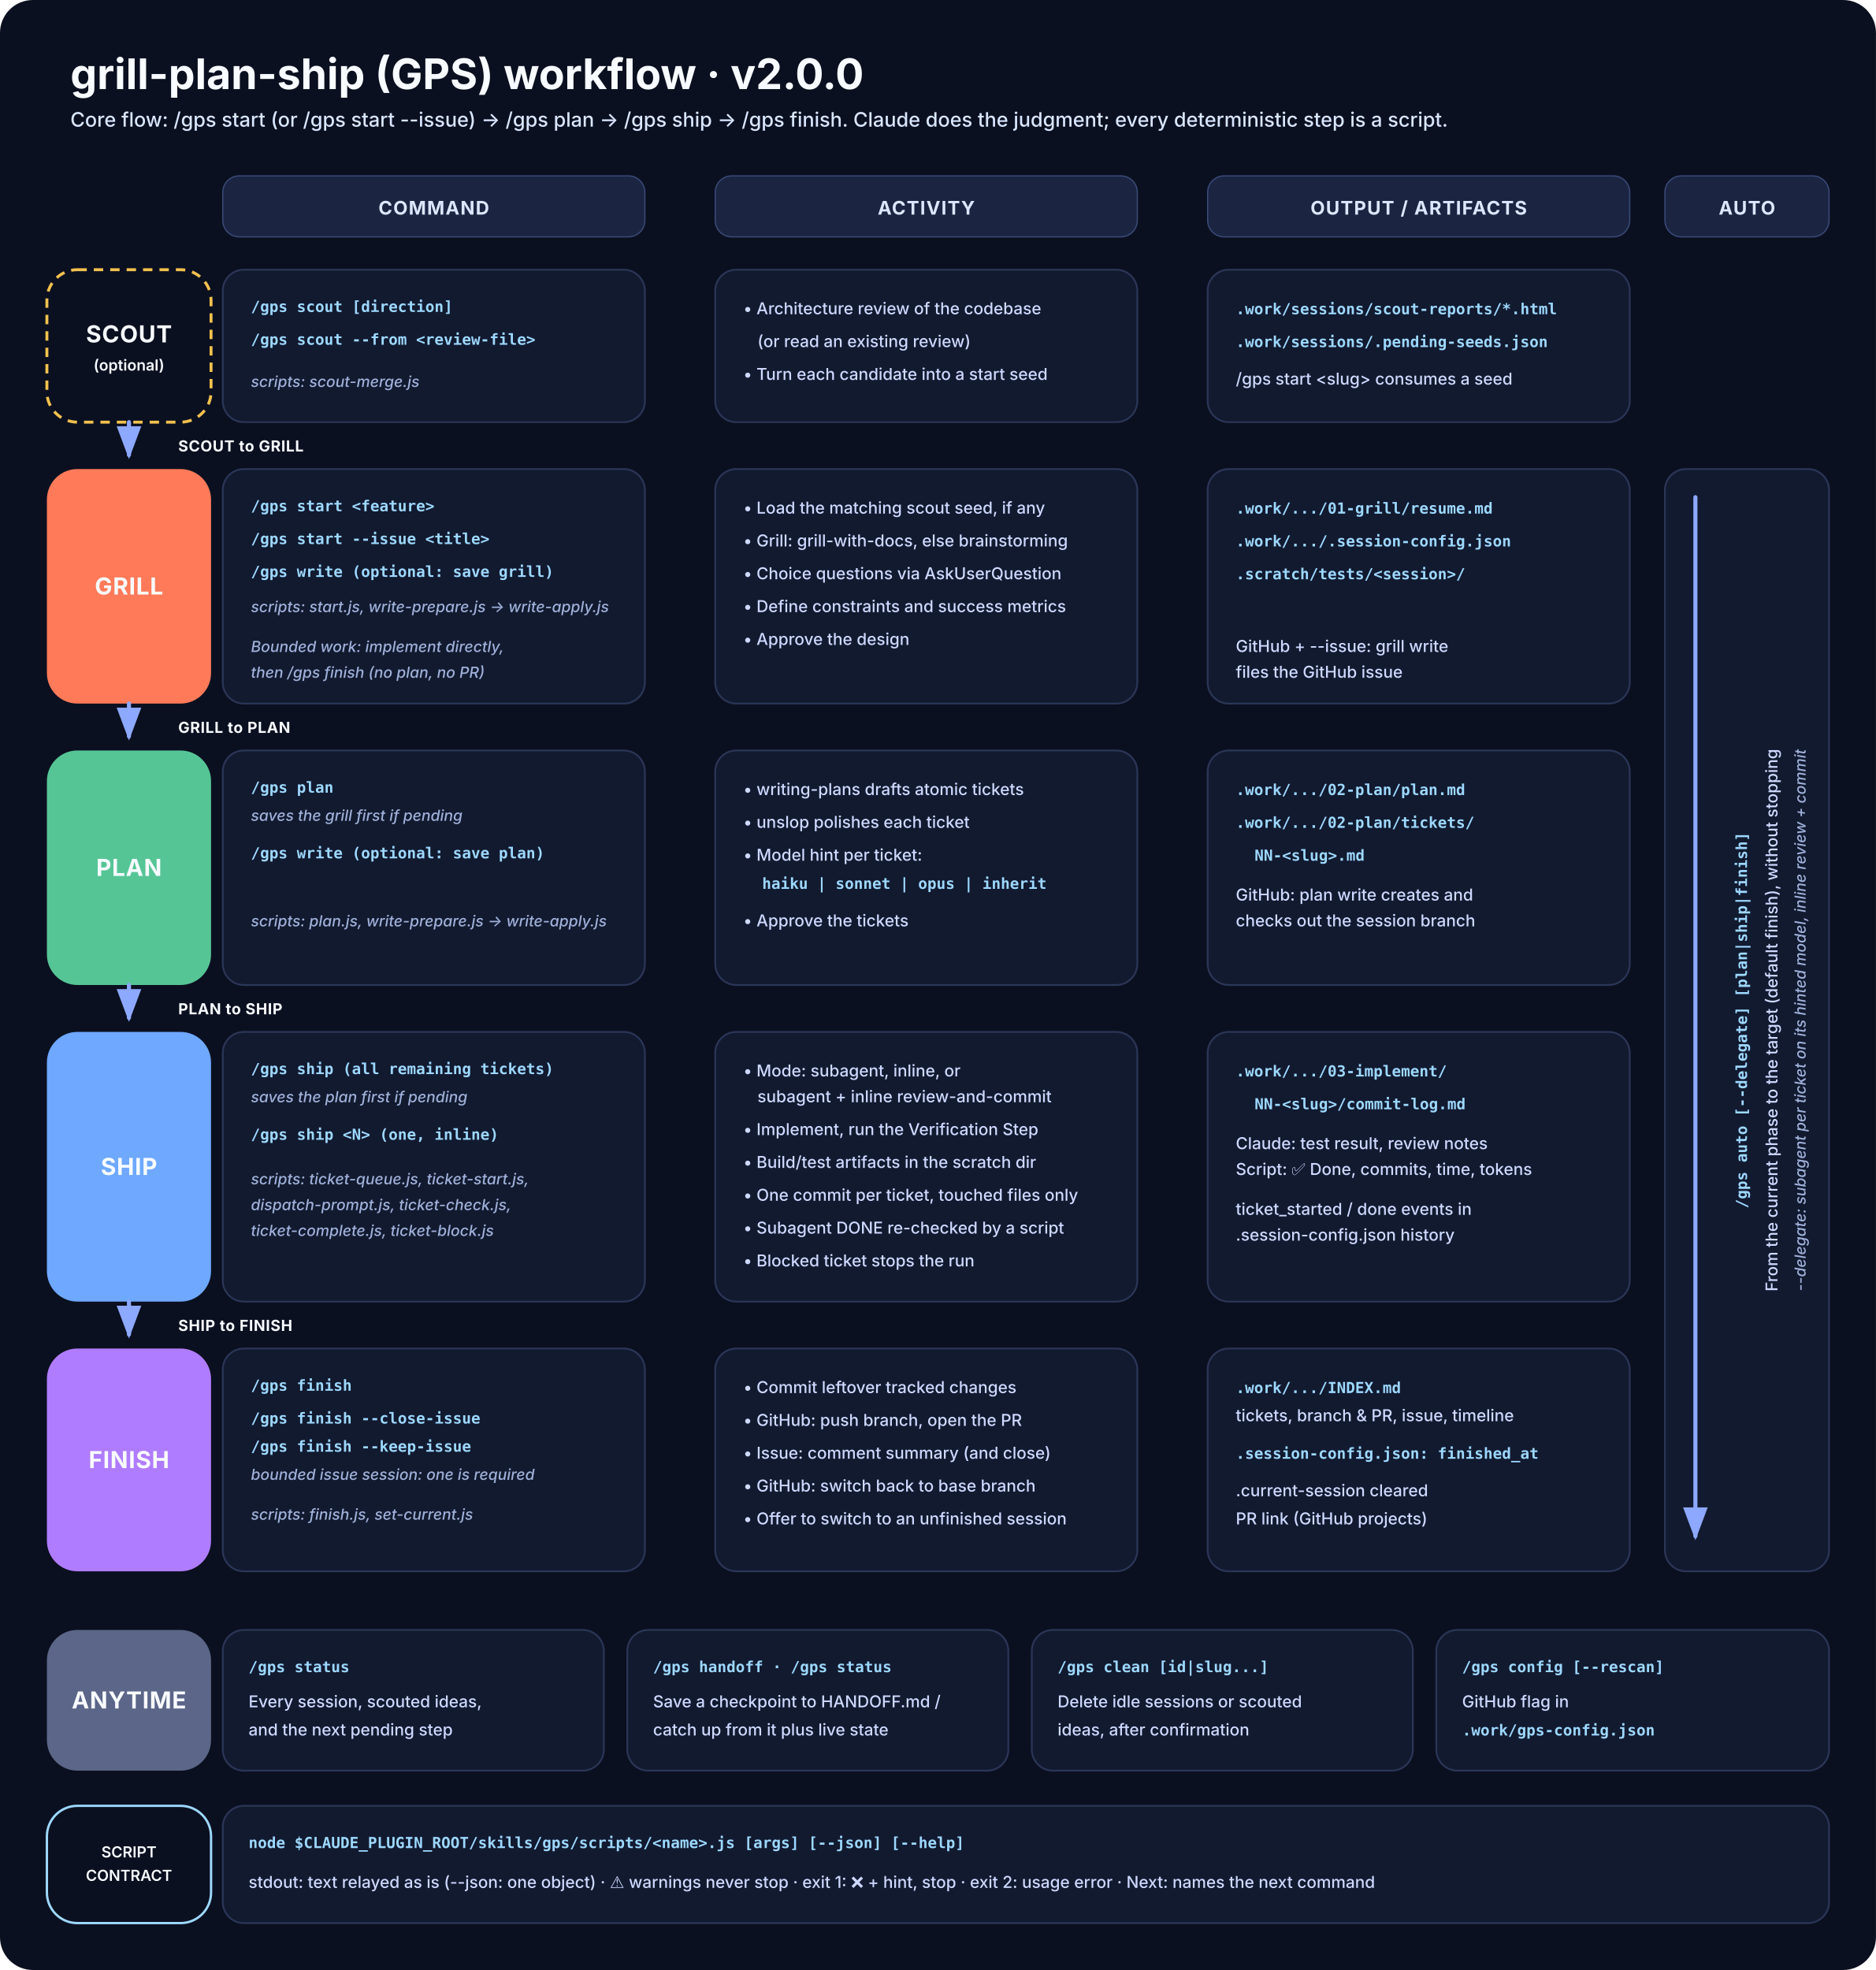
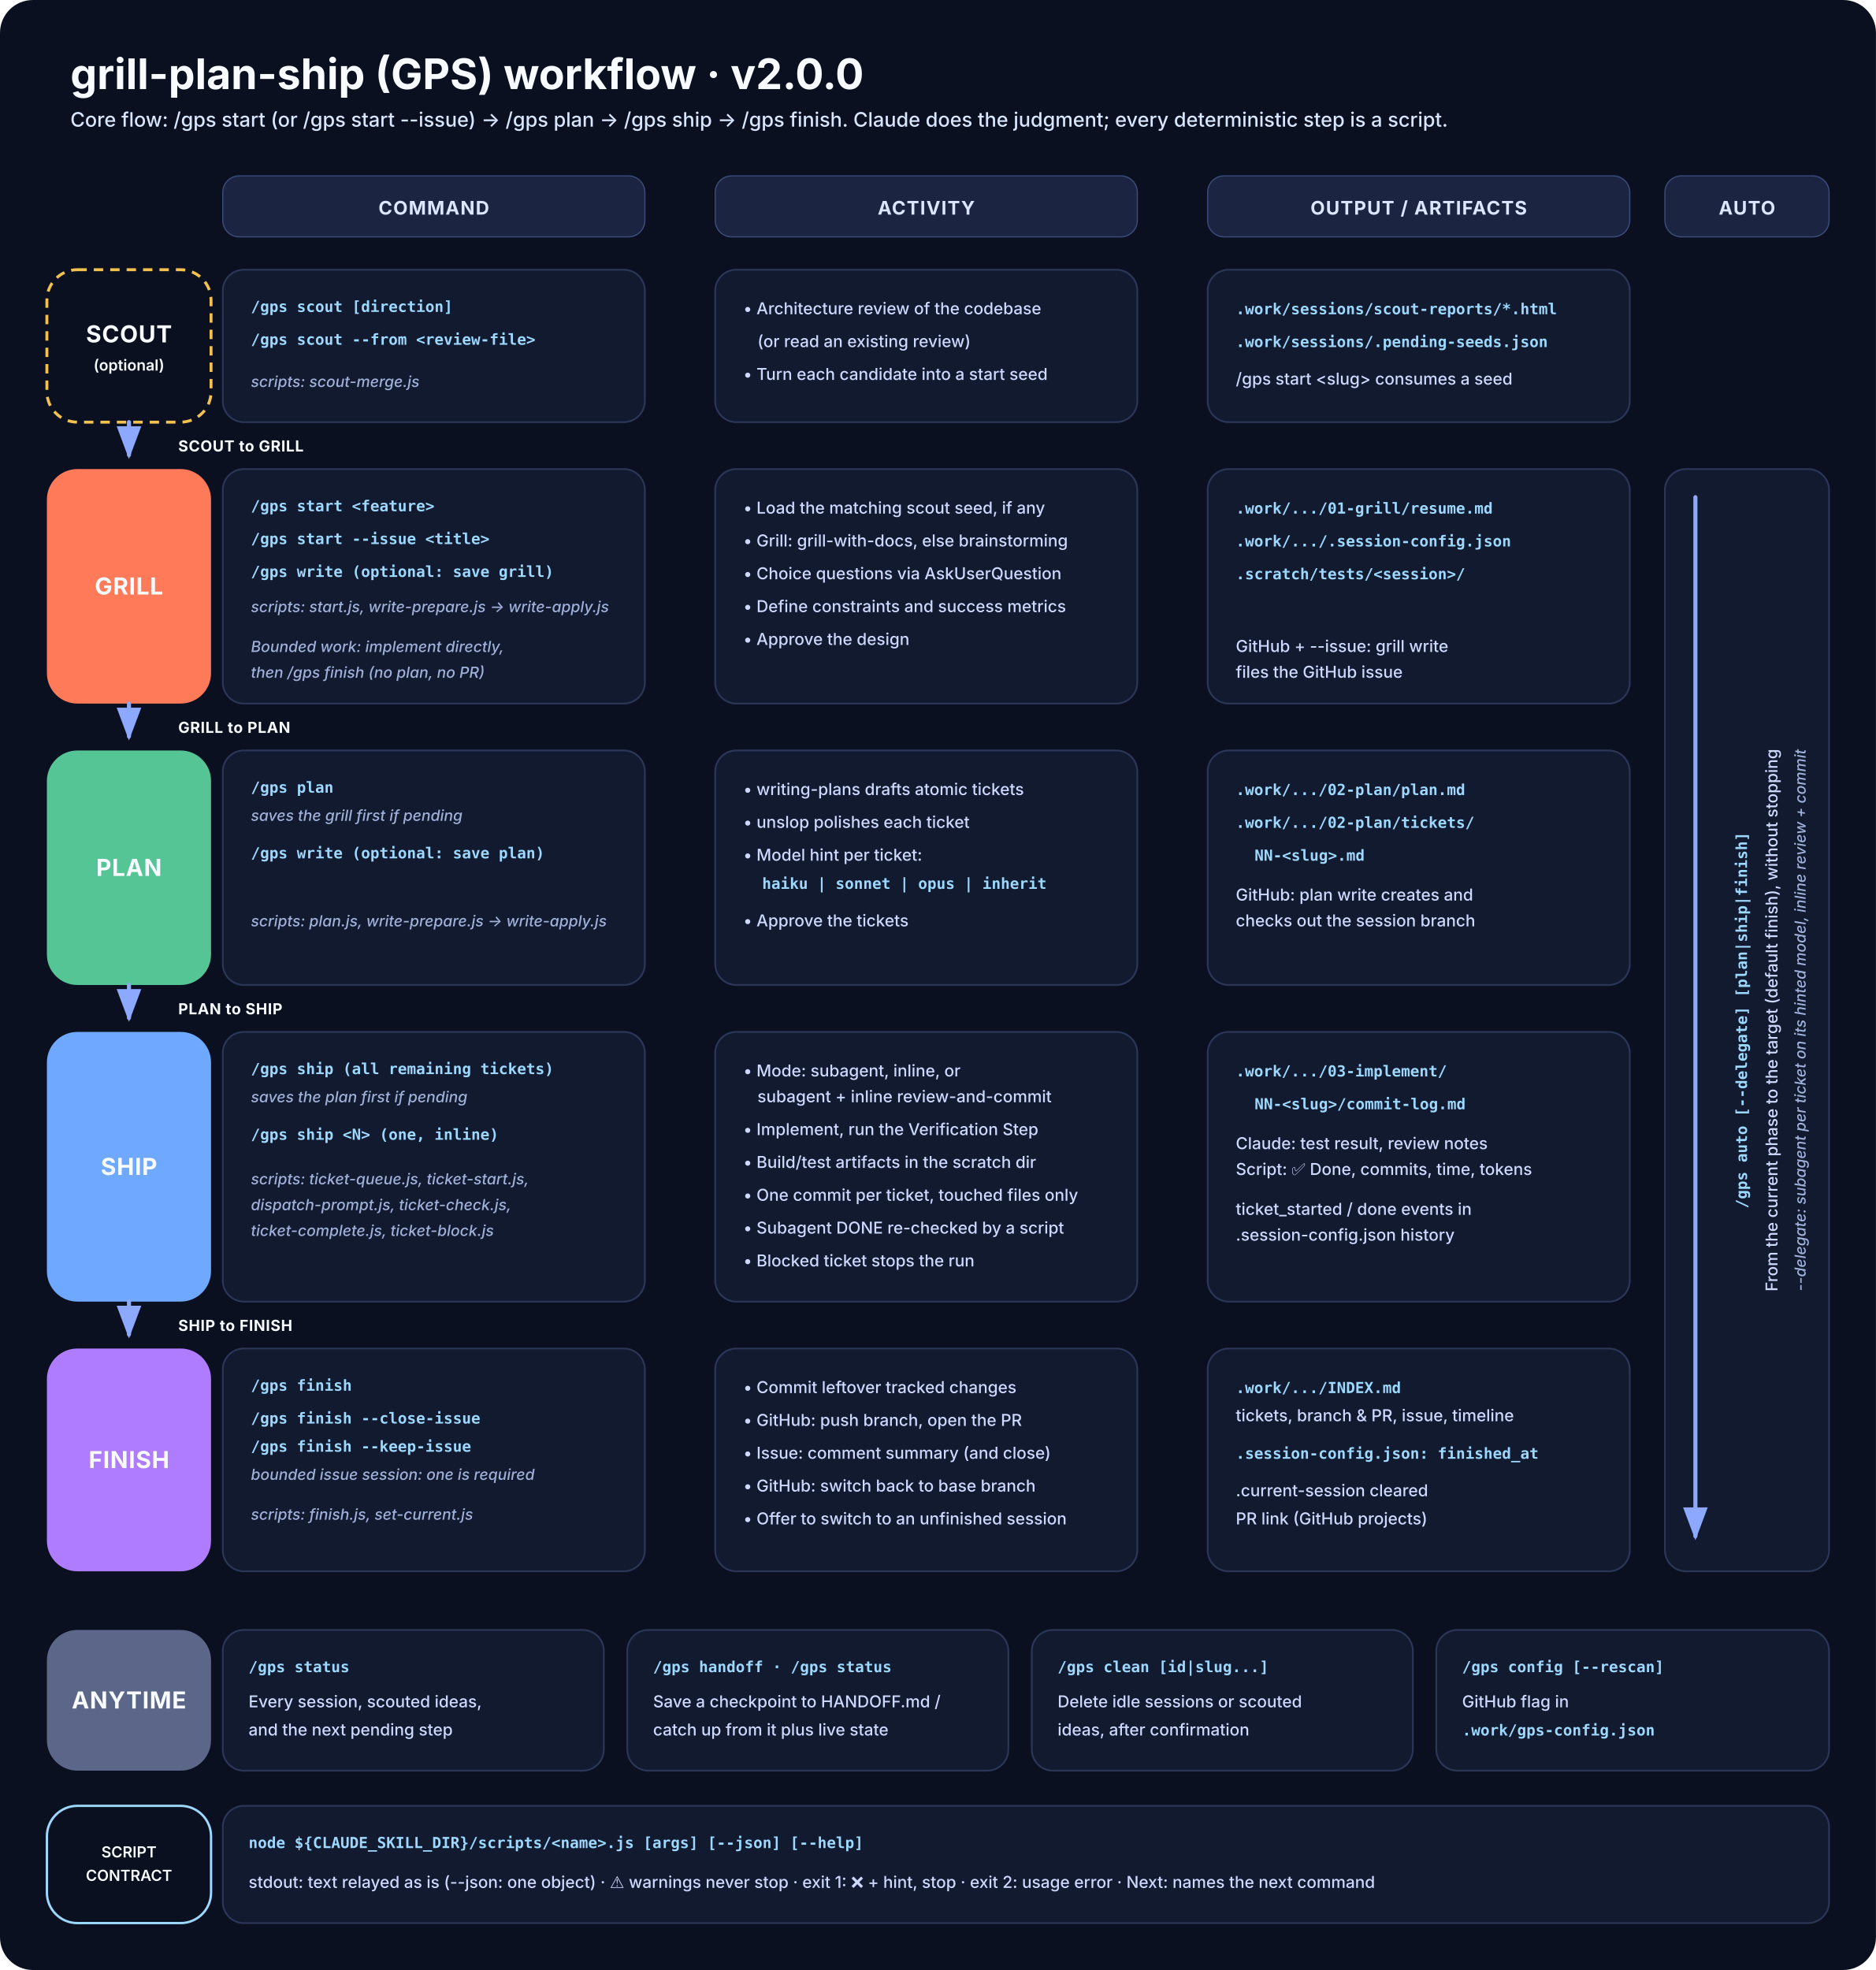
<svg xmlns="http://www.w3.org/2000/svg" viewBox="0 0 1600 1680" role="img" aria-labelledby="svg-title svg-desc" focusable="false">
  <defs>
    <style>
      .bg { fill: #0b1020; }
      .panel { fill: #121a2f; stroke: #2b3657; stroke-width: 1.5; }
      .header { fill: #1b2542; stroke: #3b4b7a; stroke-width: 1; }
      .phase { font: 700 20px "Inter", "Segoe UI", Arial, sans-serif; fill: #f8fbff; letter-spacing: 0.5px; }
      .phaseSmall { font: 600 13px "Inter", "Segoe UI", Arial, sans-serif; fill: #f8fbff; }
      .h1 { font: 700 36px "Inter", "Segoe UI", Arial, sans-serif; fill: #f8fbff; }
      .sub { font: 500 17px "Inter", "Segoe UI", Arial, sans-serif; fill: #d9e6ff; }
      .colTitle { font: 700 16px "Inter", "Segoe UI", Arial, sans-serif; fill: #dbe7ff; letter-spacing: 0.8px; }
      .text { font: 500 14px "Inter", "Segoe UI", Arial, sans-serif; fill: #ced9ff; }
      .note { font: italic 500 13px "Inter", "Segoe UI", Arial, sans-serif; fill: #9fb0d9; }
      .transition { font: 700 13px "Inter", "Segoe UI", Arial, sans-serif; fill: #f8fbff; letter-spacing: 0.4px; }
      .mono { font: 600 13px "JetBrains Mono", "Consolas", monospace; fill: #9dd8ff; }
      .arrow { stroke: #8da8ff; stroke-width: 3.5; fill: none; stroke-linecap: round; stroke-linejoin: round; }
      .dashed { stroke-dasharray: 8 6; }
    </style>
    <marker id="arrowhead" markerWidth="10" markerHeight="10" refX="7" refY="3" orient="auto">
      <path d="M0,0 L0,6 L8,3 z" fill="#8da8ff" />
    </marker>
  </defs>
  <rect class="bg" x="0" y="0" width="1600" height="1680" rx="28" />
  <text class="h1" x="60" y="76">grill-plan-ship (GPS) workflow · v2.0.0</text>
  <text class="sub" x="60" y="108">Core flow: /gps start (or /gps start --issue) → /gps plan → /gps ship → /gps finish. Claude does the judgment; every deterministic step is a script.</text>
  <rect class="header" x="190" y="150" width="360" height="52" rx="14" />
  <rect class="header" x="610" y="150" width="360" height="52" rx="14" />
  <rect class="header" x="1030" y="150" width="360" height="52" rx="14" />
  <rect class="header" x="1420" y="150" width="140" height="52" rx="14" />
  <text class="colTitle" x="370" y="183" text-anchor="middle">COMMAND</text>
  <text class="colTitle" x="790" y="183" text-anchor="middle">ACTIVITY</text>
  <text class="colTitle" x="1210" y="183" text-anchor="middle">OUTPUT / ARTIFACTS</text>
  <text class="colTitle" x="1490" y="183" text-anchor="middle">AUTO</text>
  <g id="phase-scout">
    <rect x="40" y="230" width="140" height="130" rx="26" fill="none" stroke="#f2c14e" stroke-width="2.5" class="dashed" />
    <text class="phase" x="110" y="292" text-anchor="middle">SCOUT</text>
    <text class="phaseSmall" x="110" y="316" text-anchor="middle">(optional)</text>
    <rect class="panel" x="190" y="230" width="360" height="130" rx="18" />
    <text class="mono" x="214" y="266">/gps scout [direction]</text>
    <text class="mono" x="214" y="294">/gps scout --from &lt;review-file&gt;</text>
    <text class="note" x="214" y="330">scripts: scout-merge.js</text>
    <rect class="panel" x="610" y="230" width="360" height="130" rx="18" />
    <text class="text" x="634" y="268">• Architecture review of the codebase</text>
    <text class="text" x="646" y="296">(or read an existing review)</text>
    <text class="text" x="634" y="324">• Turn each candidate into a start seed</text>
    <rect class="panel" x="1030" y="230" width="360" height="130" rx="18" />
    <text class="mono" x="1054" y="268">.work/sessions/scout-reports/*.html</text>
    <text class="mono" x="1054" y="296">.work/sessions/.pending-seeds.json</text>
    <text class="text" x="1054" y="328">/gps start &lt;slug&gt; consumes a seed</text>
  </g>
  <g id="phase-grill">
    <rect x="40" y="400" width="140" height="200" rx="26" fill="#ff7a59" />
    <text class="phase" x="110" y="507" text-anchor="middle">GRILL</text>
    <rect class="panel" x="190" y="400" width="360" height="200" rx="18" />
    <text class="mono" x="214" y="436">/gps start &lt;feature&gt;</text>
    <text class="mono" x="214" y="464">/gps start --issue &lt;title&gt;</text>
    <text class="mono" x="214" y="492">/gps write  (optional: save grill)</text>
    <text class="note" x="214" y="522">scripts: start.js, write-prepare.js → write-apply.js</text>
    <text class="note" x="214" y="556">Bounded work: implement directly,</text>
    <text class="note" x="214" y="578">then /gps finish (no plan, no PR)</text>
    <rect class="panel" x="610" y="400" width="360" height="200" rx="18" />
    <text class="text" x="634" y="438">• Load the matching scout seed, if any</text>
    <text class="text" x="634" y="466">• Grill: grill-with-docs, else brainstorming</text>
    <text class="text" x="634" y="494">• Choice questions via AskUserQuestion</text>
    <text class="text" x="634" y="522">• Define constraints and success metrics</text>
    <text class="text" x="634" y="550">• Approve the design</text>
    <rect class="panel" x="1030" y="400" width="360" height="200" rx="18" />
    <text class="mono" x="1054" y="438">.work/.../01-grill/resume.md</text>
    <text class="mono" x="1054" y="466">.work/.../.session-config.json</text>
    <text class="mono" x="1054" y="494">.scratch/tests/&lt;session&gt;/</text>
    <text class="text" x="1054" y="556">GitHub + --issue: grill write</text>
    <text class="text" x="1054" y="578">files the GitHub issue</text>
  </g>
  <g id="phase-plan">
    <rect x="40" y="640" width="140" height="200" rx="26" fill="#56c596" />
    <text class="phase" x="110" y="747" text-anchor="middle">PLAN</text>
    <rect class="panel" x="190" y="640" width="360" height="200" rx="18" />
    <text class="mono" x="214" y="676">/gps plan</text>
    <text class="note" x="214" y="700">saves the grill first if pending</text>
    <text class="mono" x="214" y="732">/gps write  (optional: save plan)</text>
    <text class="note" x="214" y="790">scripts: plan.js, write-prepare.js → write-apply.js</text>
    <rect class="panel" x="610" y="640" width="360" height="200" rx="18" />
    <text class="text" x="634" y="678">• writing-plans drafts atomic tickets</text>
    <text class="text" x="634" y="706">• unslop polishes each ticket</text>
    <text class="text" x="634" y="734">• Model hint per ticket:</text>
    <text class="mono" x="650" y="758">haiku | sonnet | opus | inherit</text>
    <text class="text" x="634" y="790">• Approve the tickets</text>
    <rect class="panel" x="1030" y="640" width="360" height="200" rx="18" />
    <text class="mono" x="1054" y="678">.work/.../02-plan/plan.md</text>
    <text class="mono" x="1054" y="706">.work/.../02-plan/tickets/</text>
    <text class="mono" x="1070" y="734">NN-&lt;slug&gt;.md</text>
    <text class="text" x="1054" y="768">GitHub: plan write creates and</text>
    <text class="text" x="1054" y="790">checks out the session branch</text>
  </g>
  <g id="phase-ship">
    <rect x="40" y="880" width="140" height="230" rx="26" fill="#6ea8ff" />
    <text class="phase" x="110" y="1002" text-anchor="middle">SHIP</text>
    <rect class="panel" x="190" y="880" width="360" height="230" rx="18" />
    <text class="mono" x="214" y="916">/gps ship  (all remaining tickets)</text>
    <text class="note" x="214" y="940">saves the plan first if pending</text>
    <text class="mono" x="214" y="972">/gps ship &lt;N&gt;  (one, inline)</text>
    <text class="note" x="214" y="1010">scripts: ticket-queue.js, ticket-start.js,</text>
    <text class="note" x="214" y="1032">dispatch-prompt.js, ticket-check.js,</text>
    <text class="note" x="214" y="1054">ticket-complete.js, ticket-block.js</text>
    <rect class="panel" x="610" y="880" width="360" height="230" rx="18" />
    <text class="text" x="634" y="918">• Mode: subagent, inline, or</text>
    <text class="text" x="646" y="940">subagent + inline review-and-commit</text>
    <text class="text" x="634" y="968">• Implement, run the Verification Step</text>
    <text class="text" x="634" y="996">• Build/test artifacts in the scratch dir</text>
    <text class="text" x="634" y="1024">• One commit per ticket, touched files only</text>
    <text class="text" x="634" y="1052">• Subagent DONE re-checked by a script</text>
    <text class="text" x="634" y="1080">• Blocked ticket stops the run</text>
    <rect class="panel" x="1030" y="880" width="360" height="230" rx="18" />
    <text class="mono" x="1054" y="918">.work/.../03-implement/</text>
    <text class="mono" x="1070" y="946">NN-&lt;slug&gt;/commit-log.md</text>
    <text class="text" x="1054" y="980">Claude: test result, review notes</text>
    <text class="text" x="1054" y="1002">Script: ✅ Done, commits, time, tokens</text>
    <text class="text" x="1054" y="1036">ticket_started / done events in</text>
    <text class="text" x="1054" y="1058">.session-config.json history</text>
  </g>
  <g id="phase-finish">
    <rect x="40" y="1150" width="140" height="190" rx="26" fill="#b07cff" />
    <text class="phase" x="110" y="1252" text-anchor="middle">FINISH</text>
    <rect class="panel" x="190" y="1150" width="360" height="190" rx="18" />
    <text class="mono" x="214" y="1186">/gps finish</text>
    <text class="mono" x="214" y="1214">/gps finish --close-issue</text>
    <text class="mono" x="214" y="1238">/gps finish --keep-issue</text>
    <text class="note" x="214" y="1262">bounded issue session: one is required</text>
    <text class="note" x="214" y="1296">scripts: finish.js, set-current.js</text>
    <rect class="panel" x="610" y="1150" width="360" height="190" rx="18" />
    <text class="text" x="634" y="1188">• Commit leftover tracked changes</text>
    <text class="text" x="634" y="1216">• GitHub: push branch, open the PR</text>
    <text class="text" x="634" y="1244">• Issue: comment summary (and close)</text>
    <text class="text" x="634" y="1272">• GitHub: switch back to base branch</text>
    <text class="text" x="634" y="1300">• Offer to switch to an unfinished session</text>
    <rect class="panel" x="1030" y="1150" width="360" height="190" rx="18" />
    <text class="mono" x="1054" y="1188">.work/.../INDEX.md</text>
    <text class="text" x="1054" y="1212">tickets, branch &amp; PR, issue, timeline</text>
    <text class="mono" x="1054" y="1244">.session-config.json: finished_at</text>
    <text class="text" x="1054" y="1276">.current-session cleared</text>
    <text class="text" x="1054" y="1300">PR link (GitHub projects)</text>
  </g>
  <g id="lane-auto">
    <rect class="panel" x="1420" y="400" width="140" height="940" rx="18" />
    <path class="arrow" marker-end="url(#arrowhead)" d="M1446,424 L1446,1310" />
    <text class="mono" transform="translate(1490,870) rotate(-90)" text-anchor="middle">/gps auto [--delegate] [plan|ship|finish]</text>
    <text class="text" transform="translate(1516,870) rotate(-90)" text-anchor="middle">From the current phase to the target (default finish), without stopping</text>
    <text class="note" transform="translate(1540,870) rotate(-90)" text-anchor="middle">--delegate: subagent per ticket on its hinted model, inline review + commit</text>
  </g>
  <path class="arrow" marker-end="url(#arrowhead)" d="M110,360 L110,388" />
  <text class="transition" x="152" y="385">SCOUT to GRILL</text>
  <path class="arrow" marker-end="url(#arrowhead)" d="M110,600 L110,628" />
  <text class="transition" x="152" y="625">GRILL to PLAN</text>
  <path class="arrow" marker-end="url(#arrowhead)" d="M110,840 L110,868" />
  <text class="transition" x="152" y="865">PLAN to SHIP</text>
  <path class="arrow" marker-end="url(#arrowhead)" d="M110,1110 L110,1138" />
  <text class="transition" x="152" y="1135">SHIP to FINISH</text>
  <g id="band-anytime">
    <rect x="40" y="1390" width="140" height="120" rx="26" fill="#5b6688" />
    <text class="phase" x="110" y="1457" text-anchor="middle">ANYTIME</text>
    <rect class="panel" x="190" y="1390" width="325" height="120" rx="18" />
    <text class="mono" x="212" y="1426">/gps status</text>
    <text class="text" x="212" y="1456">Every session, scouted ideas,</text>
    <text class="text" x="212" y="1480">and the next pending step</text>
    <rect class="panel" x="535" y="1390" width="325" height="120" rx="18" />
    <text class="mono" x="557" y="1426">/gps handoff · /gps status</text>
    <text class="text" x="557" y="1456">Save a checkpoint to HANDOFF.md /</text>
    <text class="text" x="557" y="1480">catch up from it plus live state</text>
    <rect class="panel" x="880" y="1390" width="325" height="120" rx="18" />
    <text class="mono" x="902" y="1426">/gps clean [id|slug...]</text>
    <text class="text" x="902" y="1456">Delete idle sessions or scouted</text>
    <text class="text" x="902" y="1480">ideas, after confirmation</text>
    <rect class="panel" x="1225" y="1390" width="335" height="120" rx="18" />
    <text class="mono" x="1247" y="1426">/gps config [--rescan]</text>
    <text class="text" x="1247" y="1456">GitHub flag in</text>
    <text class="mono" x="1247" y="1480">.work/gps-config.json</text>
  </g>
  <g id="band-contract">
    <rect x="40" y="1540" width="140" height="100" rx="26" fill="none" stroke="#9dd8ff" stroke-width="2" />
    <text class="phaseSmall" x="110" y="1584" text-anchor="middle">SCRIPT</text>
    <text class="phaseSmall" x="110" y="1604" text-anchor="middle">CONTRACT</text>
    <rect class="panel" x="190" y="1540" width="1370" height="100" rx="18" />
-     <text class="mono" x="212" y="1576">node $CLAUDE_PLUGIN_ROOT/skills/gps/scripts/&lt;name&gt;.js [args] [--json] [--help]</text>
+     <text class="mono" x="212" y="1576">node ${CLAUDE_SKILL_DIR}/scripts/&lt;name&gt;.js [args] [--json] [--help]</text>
    <text class="text" x="212" y="1610">stdout: text relayed as is (--json: one object) · ⚠️ warnings never stop · exit 1: ❌ + hint, stop · exit 2: usage error · Next: names the next command</text>
  </g>
</svg>
